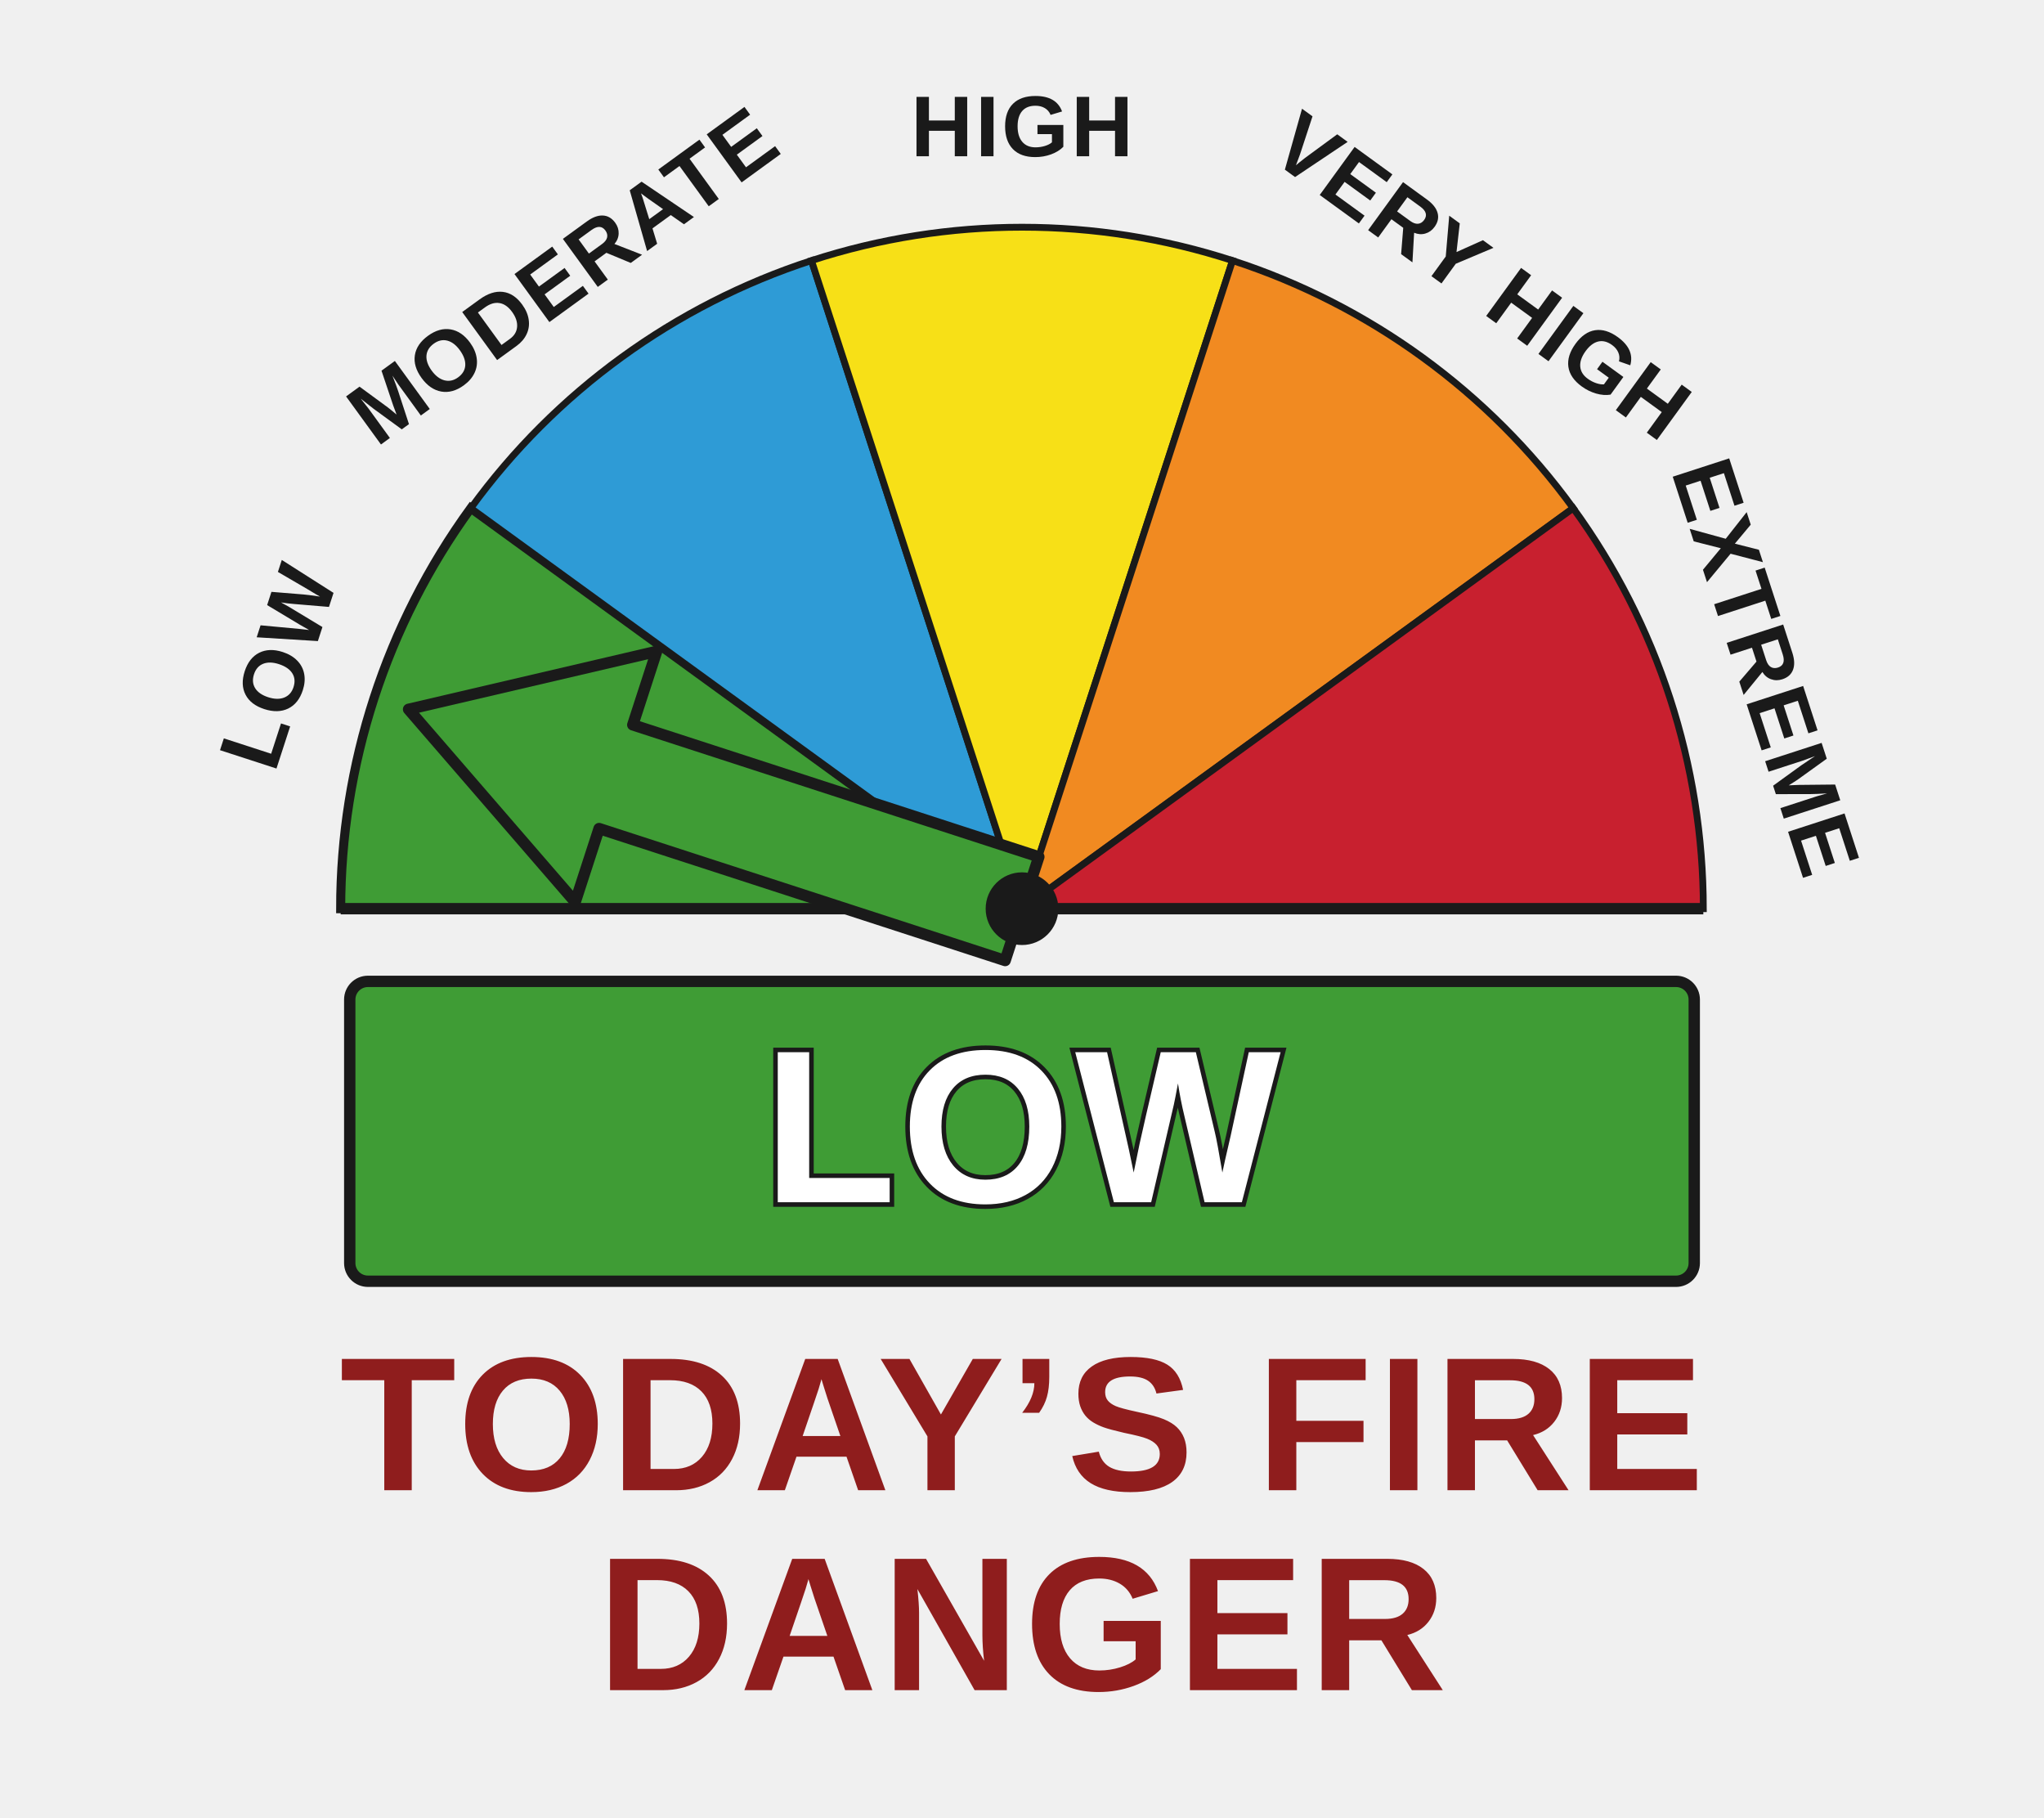
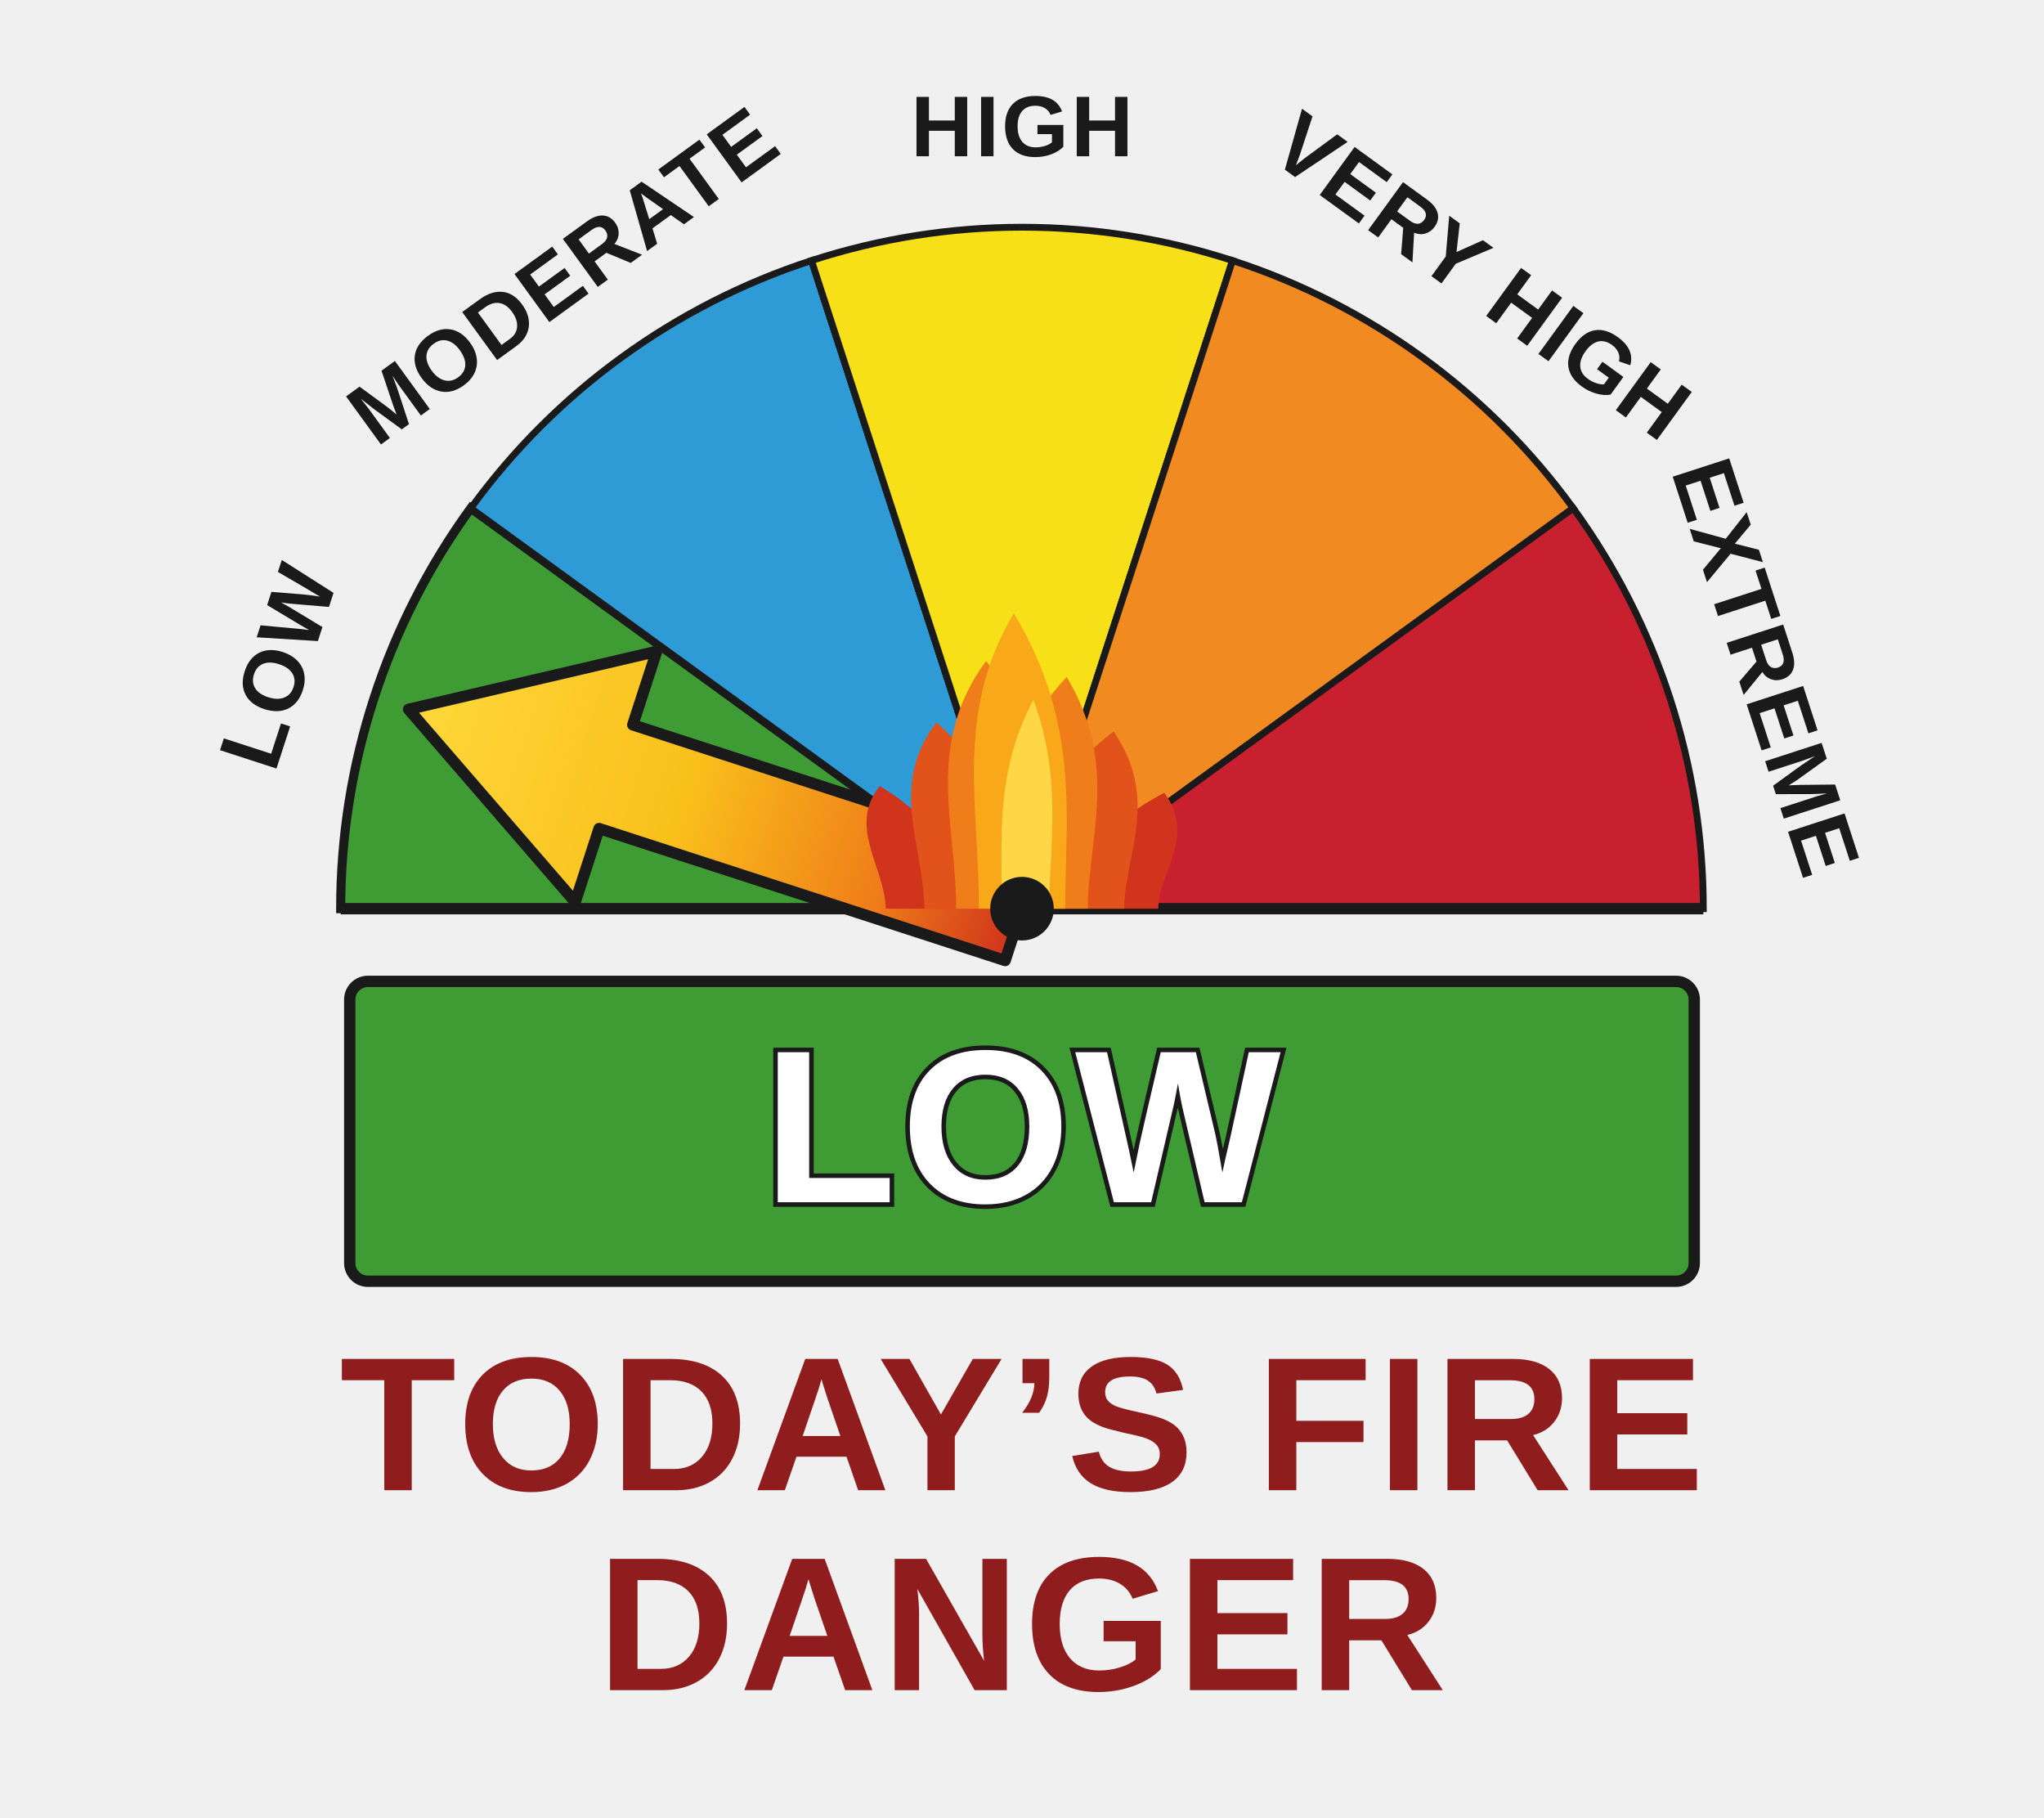
<svg xmlns="http://www.w3.org/2000/svg" viewBox="0 0 900 800" width="900" height="800" role="img" aria-labelledby="t-low">
  <path d="M 450.0 400.0 L 150.0 400.0 A 300 300 0 0 1 207.3 223.7 Z" fill="#3f9c35" stroke="#1a1a1a" stroke-width="4" />
  <path d="M 450.0 400.0 L 207.3 223.7 A 300 300 0 0 1 357.3 114.7 Z" fill="#2e9bd6" stroke="#1a1a1a" stroke-width="3" />
  <path d="M 450.0 400.0 L 357.3 114.7 A 300 300 0 0 1 542.7 114.7 Z" fill="#f7e017" stroke="#1a1a1a" stroke-width="3" />
  <path d="M 450.0 400.0 L 542.7 114.7 A 300 300 0 0 1 692.7 223.7 Z" fill="#f18a21" stroke="#1a1a1a" stroke-width="3" />
  <path d="M 450.0 400.0 L 692.7 223.7 A 300 300 0 0 1 750.0 400.0 Z" fill="#c8202f" stroke="#1a1a1a" stroke-width="3" />
  <line x1="150" y1="400" x2="750" y2="400" stroke="#1a1a1a" stroke-width="5" />
  <text x="124.7" y="294.3" transform="rotate(288.0 124.7 294.3)" text-anchor="middle" dominant-baseline="middle" font-family="Oswald, 'Arial Narrow', 'Helvetica Neue', Arial, sans-serif" font-size="38" font-weight="700" fill="#1a1a1a" letter-spacing="1">LOW</text>
  <text x="249.0" y="123.3" transform="rotate(324.0 249.0 123.3)" text-anchor="middle" dominant-baseline="middle" font-family="Oswald, 'Arial Narrow', 'Helvetica Neue', Arial, sans-serif" font-size="38" font-weight="700" fill="#1a1a1a" letter-spacing="1">MODERATE</text>
  <text x="450.0" y="58.0" transform="rotate(360.0 450.0 58.0)" text-anchor="middle" dominant-baseline="middle" font-family="Oswald, 'Arial Narrow', 'Helvetica Neue', Arial, sans-serif" font-size="38" font-weight="700" fill="#1a1a1a" letter-spacing="1">HIGH</text>
  <text x="651.0" y="123.3" transform="rotate(396.0 651.0 123.3)" text-anchor="middle" dominant-baseline="middle" font-family="Oswald, 'Arial Narrow', 'Helvetica Neue', Arial, sans-serif" font-size="38" font-weight="700" fill="#1a1a1a" letter-spacing="1">VERY HIGH</text>
  <text x="775.3" y="294.3" transform="rotate(432.0 775.3 294.3)" text-anchor="middle" dominant-baseline="middle" font-family="Oswald, 'Arial Narrow', 'Helvetica Neue', Arial, sans-serif" font-size="38" font-weight="700" fill="#1a1a1a" letter-spacing="1">EXTREME</text>
+   <defs>
+     <linearGradient id="arrow-low" gradientUnits="userSpaceOnUse" x1="450" y1="116" x2="450" y2="400">
+       <stop offset="0" stop-color="#ffd83a" />
+       <stop offset="0.45" stop-color="#f9c01b" />
+       <stop offset="0.78" stop-color="#ef7d19" />
+       <stop offset="1" stop-color="#d0341c" />
+     </linearGradient>
+   </defs>
  <g transform="rotate(-72.0 450 400)">
-     <path d="M 450 116                  L 508 212                  L 474 212                  L 474 400                  L 426 400                  L 426 212                  L 392 212 Z" fill="#3f9c35" stroke="#1a1a1a" stroke-width="5" stroke-linejoin="round" />
+     <path d="M 450 116                  L 508 212                  L 474 212                  L 474 400                  L 426 400                  L 426 212                  L 392 212 Z" fill="url(#arrow-low)" stroke="#1a1a1a" stroke-width="5" stroke-linejoin="round" />
  </g>
-   <circle cx="450" cy="400" r="16" fill="#1a1a1a" />
+   <path d="M 390 400 C 389.76 382 373 364 387.36 346 C 420 366 421 384 421 400 Z" fill="#d0341c" />
+   <path d="M 479 400 C 479.04 383 480 366 512.64 349 C 527 368 510 385 510 400 Z" fill="#d0341c" />
+   <path d="M 407 400 C 406.8 372 391 346 412.32 318 C 447 349 444 375 444 400 Z" fill="#e2521b" />
+   <path d="M 457 400 C 457.2 373 455 349 490.32 322 C 511 352 495 377 495 400 Z" fill="#e2521b" />
+   <path d="M 421 400 C 421.08 363 407 328 434.16 291 C 468 332 462 367 462 400 Z" fill="#ef7d19" />
+   <path d="M 441 400 C 441.36 365 437 333 469.68 298 C 493 337 479 369 479 400 Z" fill="#ef7d19" />
+   <path d="M 431 400 C 431.28 356 420 314 446.4 270 C 476 319 469 361 469 400 Z" fill="#f9a81a" />
+   <path d="M 441 400 C 441.3 369 438 340 455.04 308 C 468 343 462 373 462 400 Z" fill="#ffd645" />
+   <circle cx="450" cy="400" r="14" fill="#1a1a1a" />
  <rect x="154" y="432" width="592" height="132" rx="8" fill="#3f9c35" stroke="#1a1a1a" stroke-width="5" />
  <text x="450" y="502" text-anchor="middle" dominant-baseline="middle" font-family="Oswald, 'Arial Narrow', 'Helvetica Neue', Arial, sans-serif" font-size="96" font-weight="700" fill="#ffffff" stroke="#1a1a1a" stroke-width="4" paint-order="stroke" letter-spacing="2">LOW</text>
  <text x="450" y="656" text-anchor="middle" font-family="Oswald, 'Arial Narrow', 'Helvetica Neue', Arial, sans-serif" font-size="84" font-weight="700" fill="#8f1d1d" stroke="none" stroke-width="0" stroke-linejoin="round" paint-order="stroke" letter-spacing="2">TODAY’S FIRE</text>
  <text x="450" y="744" text-anchor="middle" font-family="Oswald, 'Arial Narrow', 'Helvetica Neue', Arial, sans-serif" font-size="84" font-weight="700" fill="#8f1d1d" stroke="none" stroke-width="0" stroke-linejoin="round" paint-order="stroke" letter-spacing="2">DANGER</text>
</svg>
